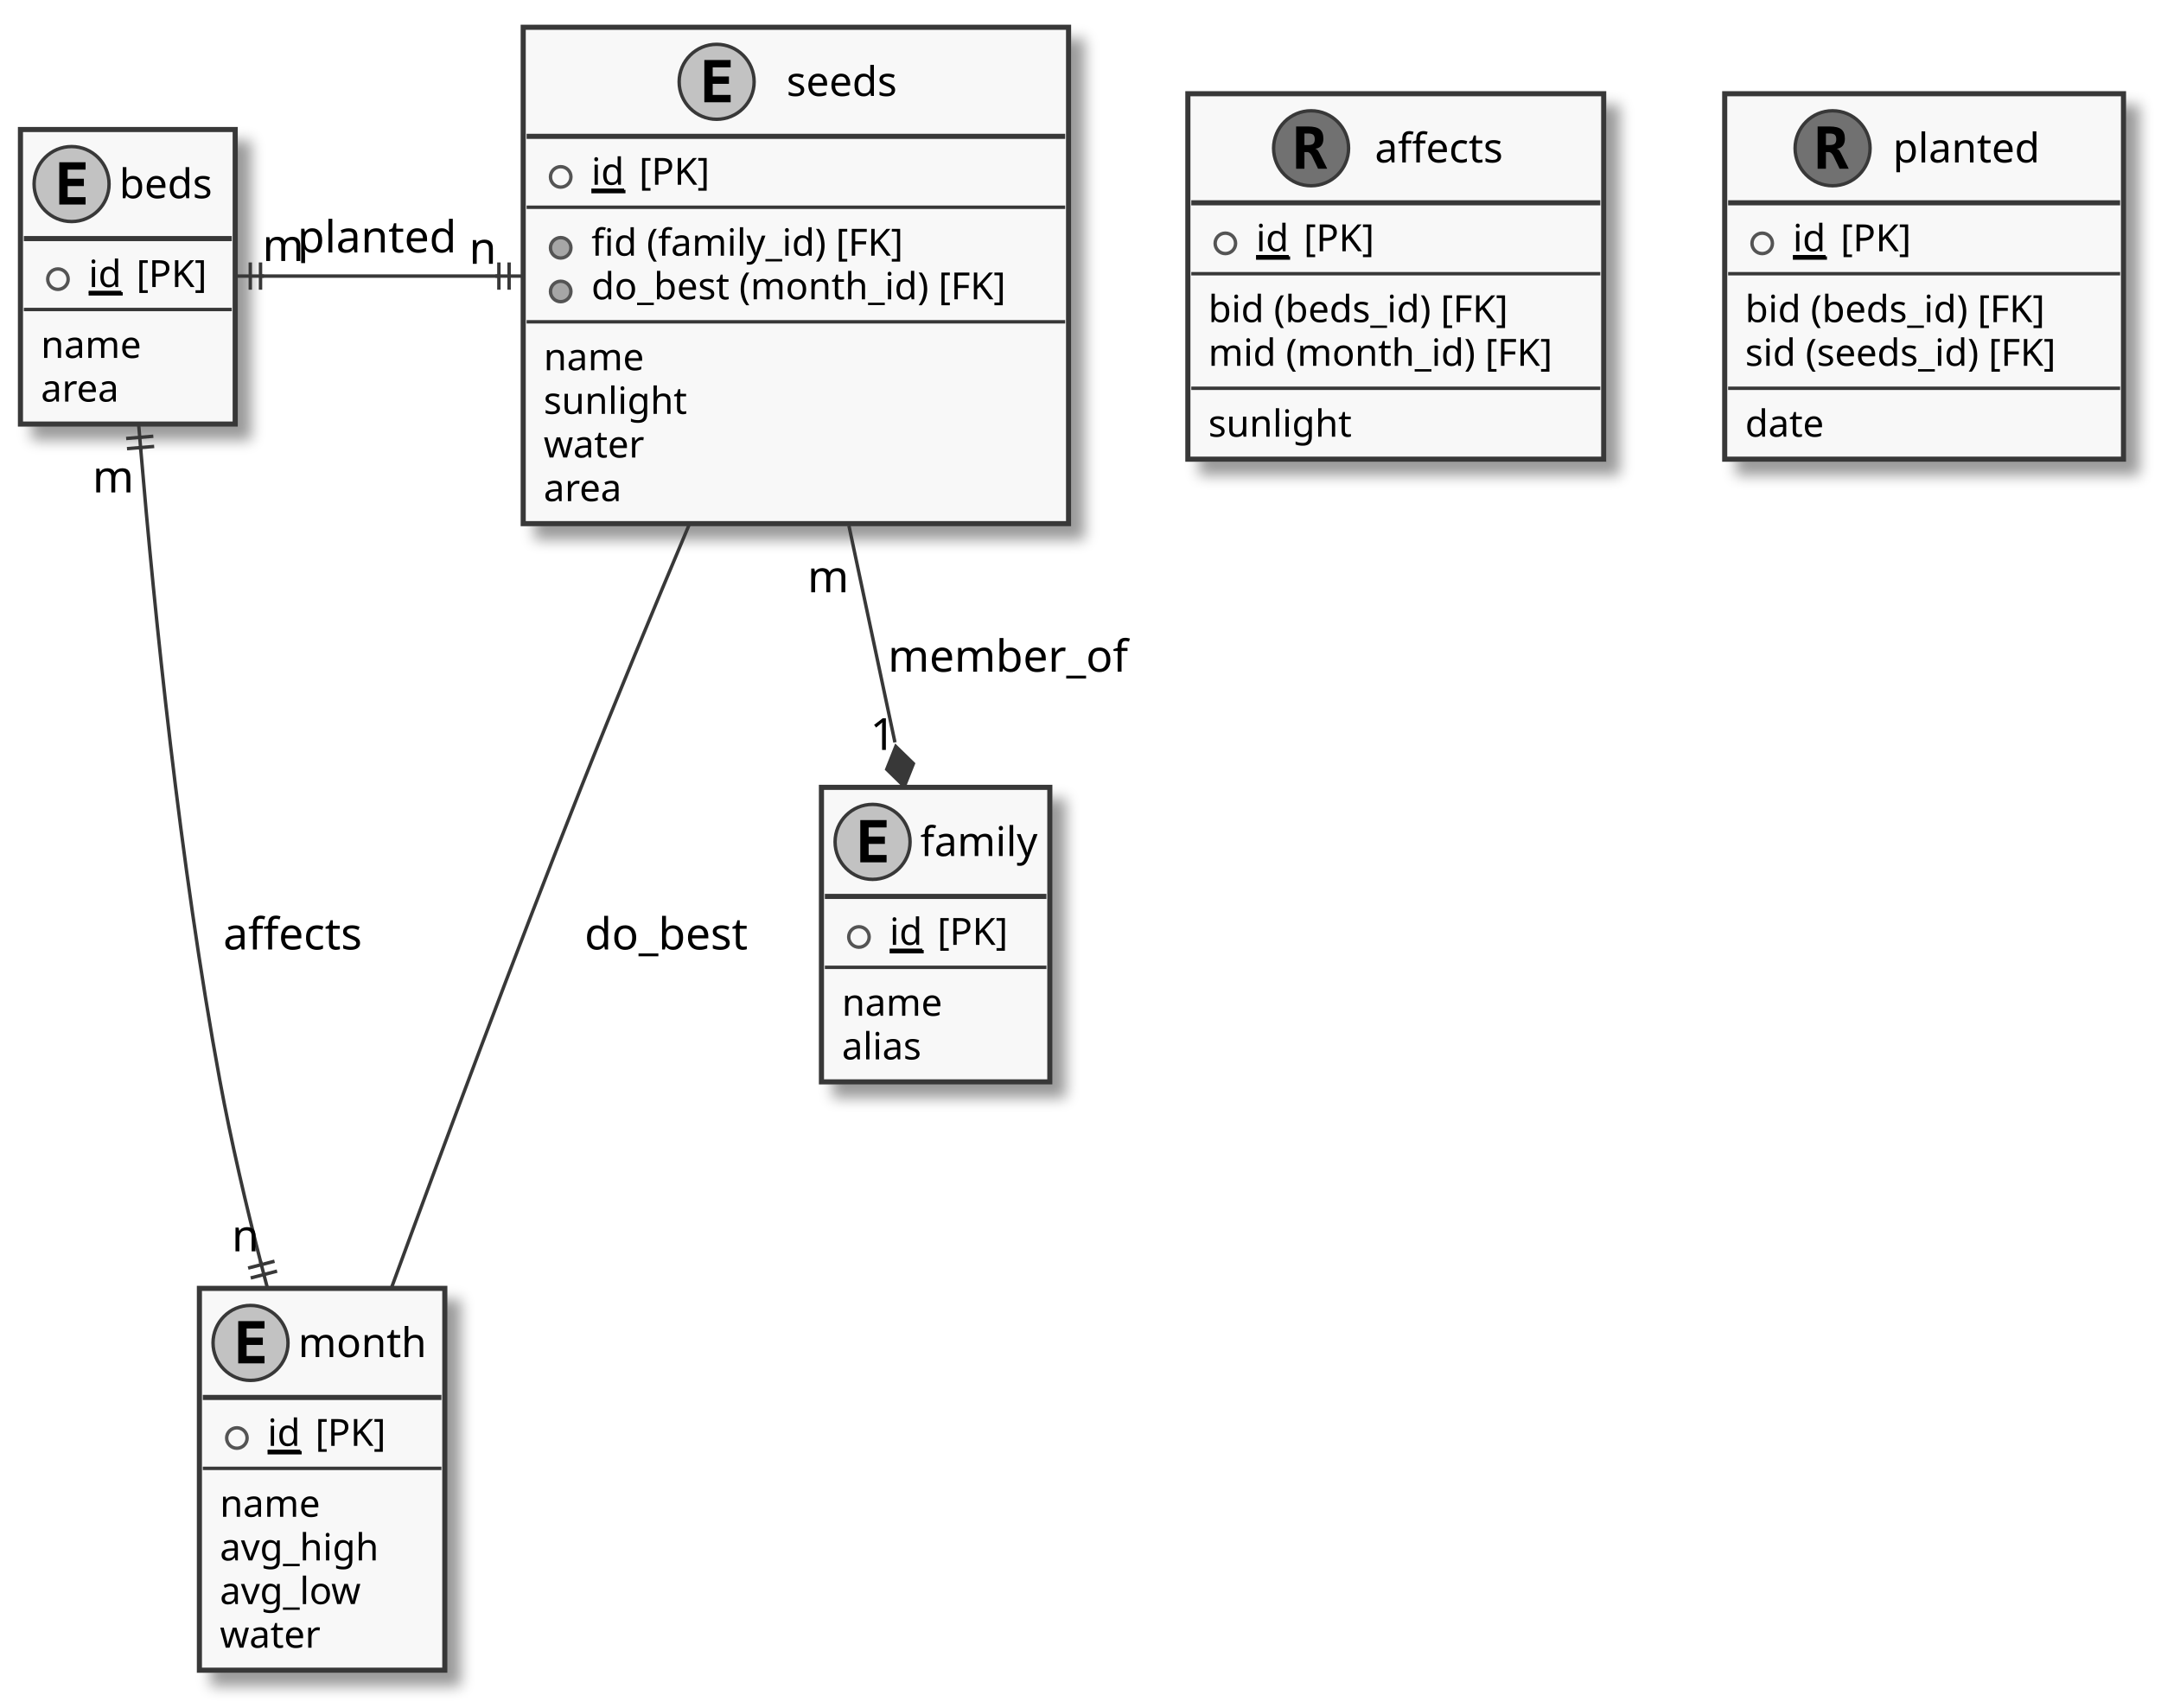
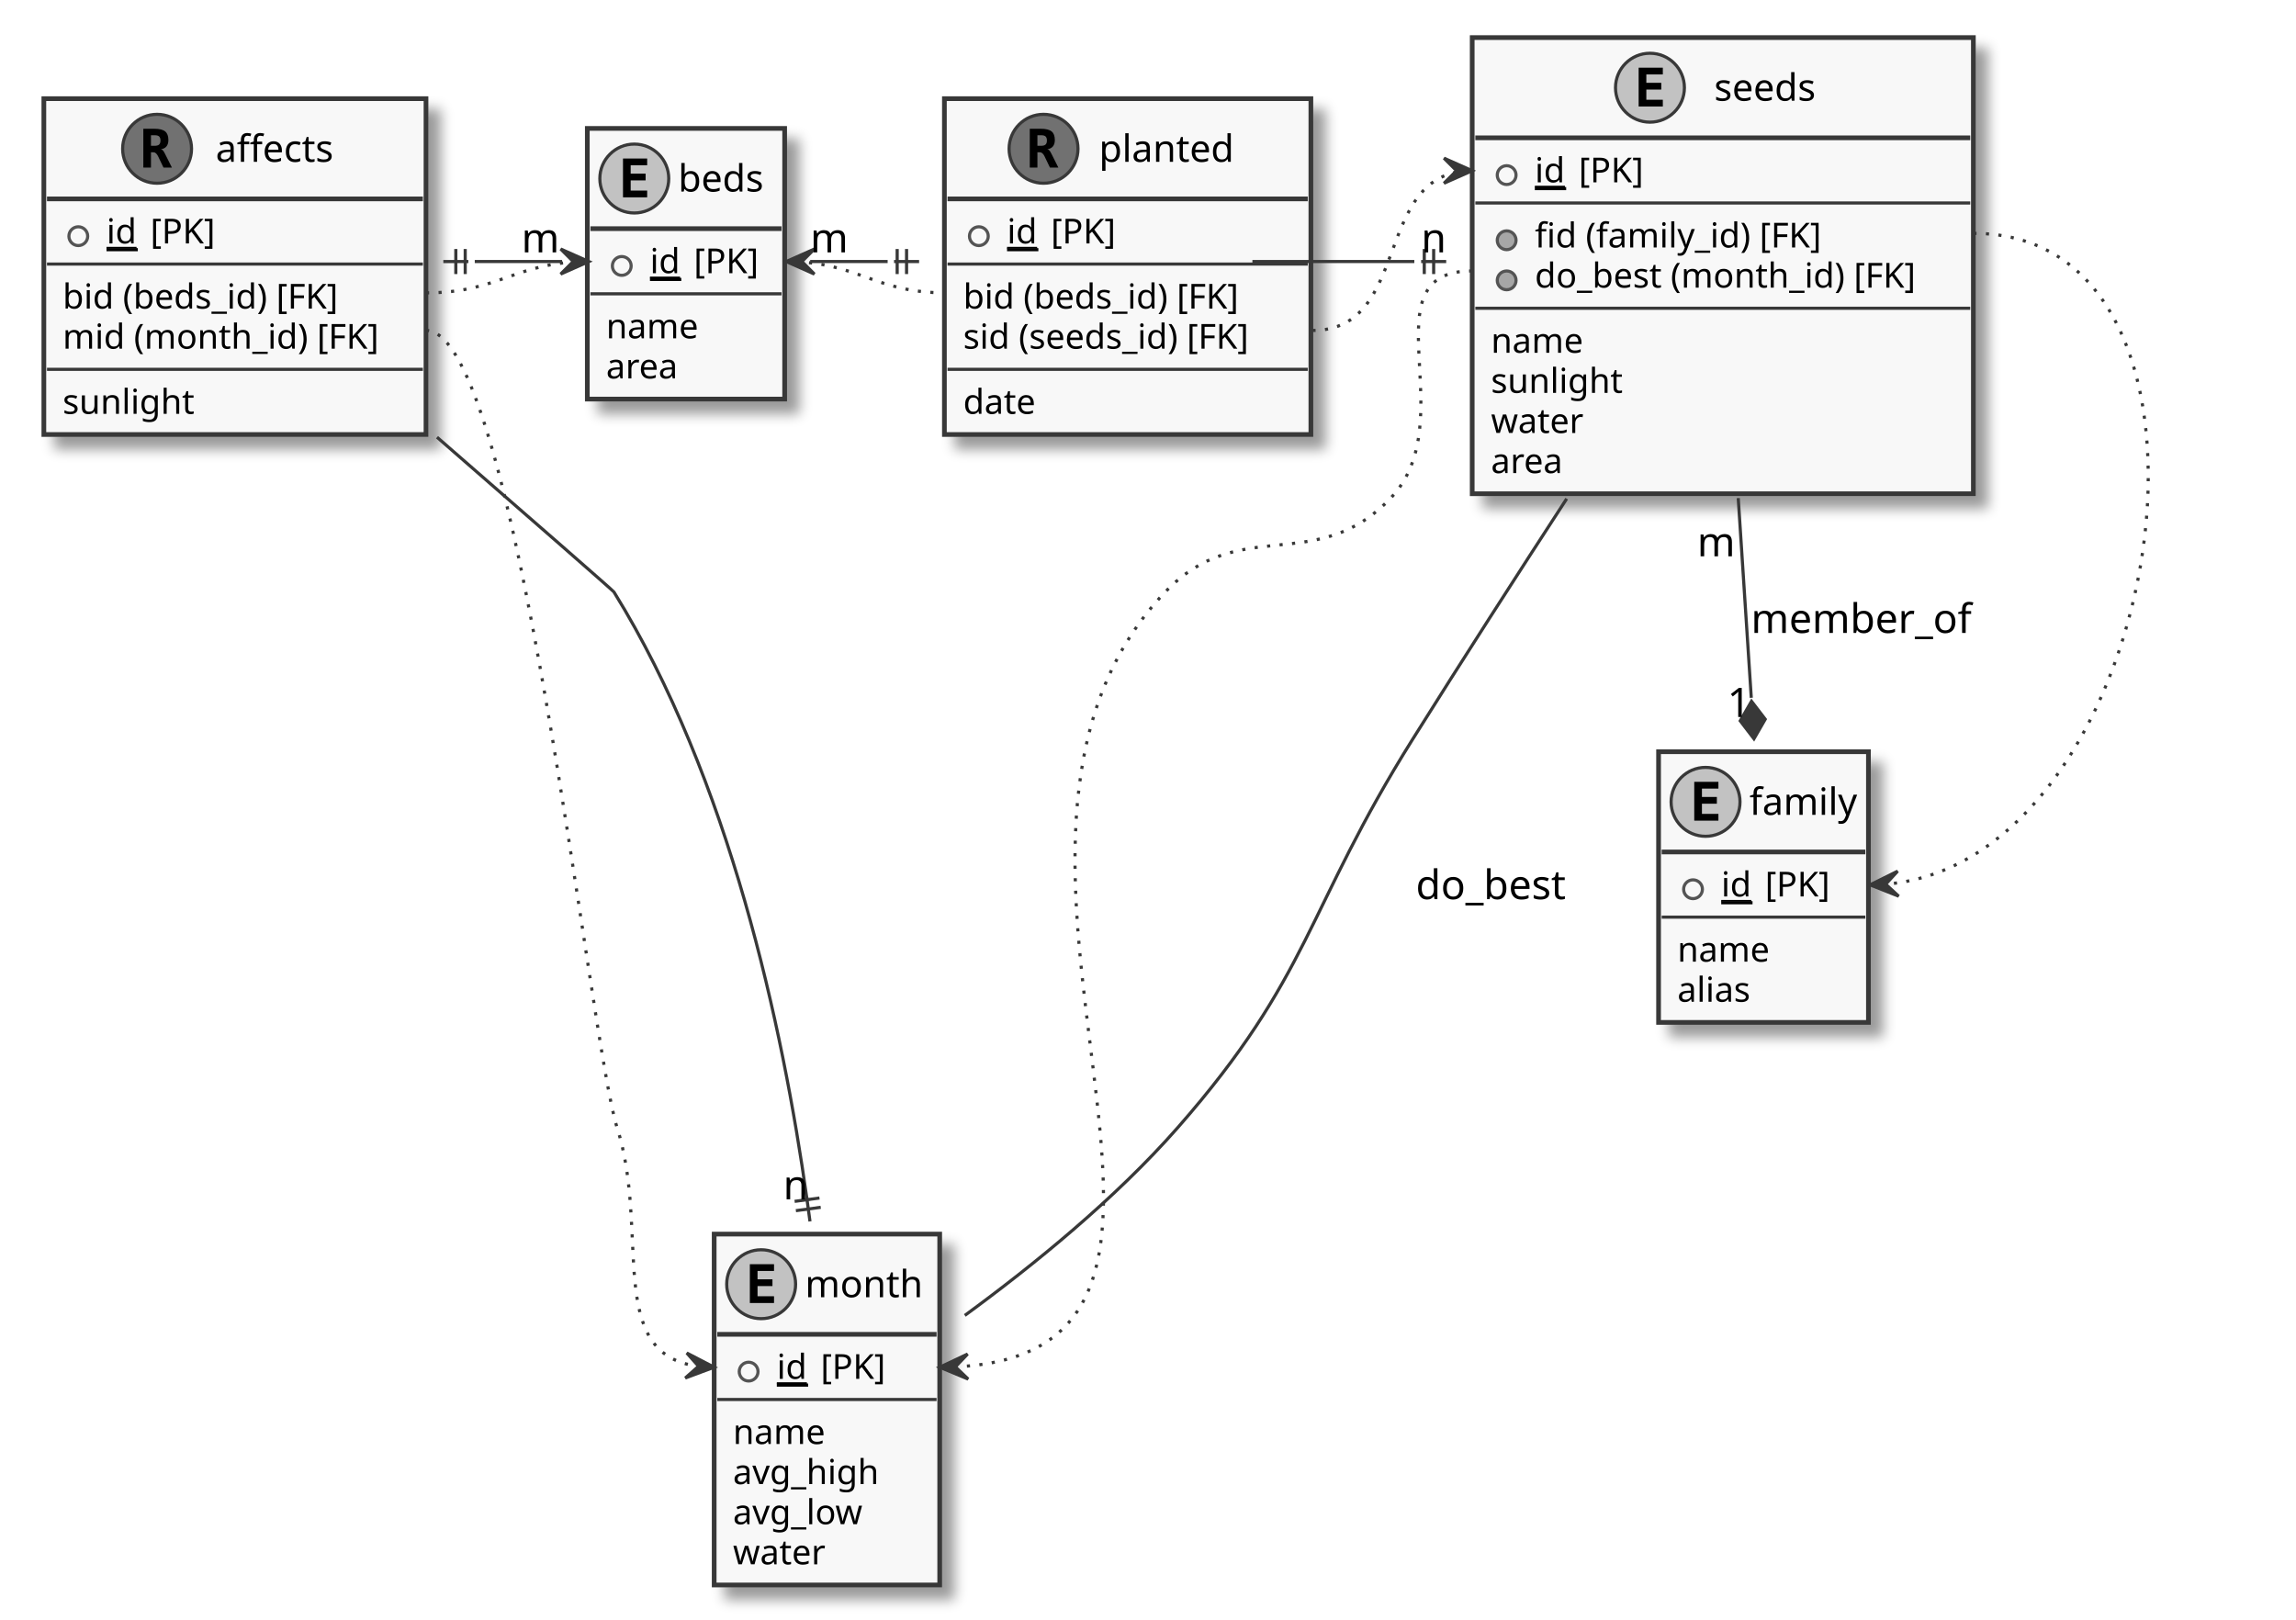
- <svg xmlns="http://www.w3.org/2000/svg" contentScriptType="application/ecmascript" contentStyleType="text/css" height="501px" preserveAspectRatio="none" style="width:634px;height:501px;" version="1.1" viewBox="0 0 634 501" width="634px" zoomAndPan="magnify">
+ <svg xmlns="http://www.w3.org/2000/svg" contentScriptType="application/ecmascript" contentStyleType="text/css" height="517px" preserveAspectRatio="none" style="width:733px;height:517px;" version="1.1" viewBox="0 0 733 517" width="733px" zoomAndPan="magnify">
  <defs>
-     <filter height="300%" id="f1bsj23pdzkcxt" width="300%" x="-1" y="-1">
+     <filter height="300%" id="f1p402e29yd9gb" width="300%" x="-1" y="-1">
      <feGaussianBlur result="blurOut" stdDeviation="2.0" />
      <feColorMatrix in="blurOut" result="blurOut2" type="matrix" values="0 0 0 0 0 0 0 0 0 0 0 0 0 0 0 0 0 0 .4 0" />
      <feOffset dx="4.0" dy="4.0" in="blurOut2" result="blurOut3" />
      <feBlend in="SourceGraphic" in2="blurOut3" mode="normal" />
    </filter>
  </defs>
  <g>
-     <rect fill="#F8F8F8" filter="url(#f1bsj23pdzkcxt)" height="86.414" id="beds" style="stroke: #383838; stroke-width: 1.5;" width="63" x="6" y="38" />
-     <ellipse cx="21" cy="54" fill="#C2C2C2" rx="11" ry="11" style="stroke: #383838; stroke-width: 1.0;" />
-     <path d="M25.109,60 L17.391,60 L17.391,47.609 L25.109,47.609 L25.109,49.766 L19.844,49.766 L19.844,52.438 L24.609,52.438 L24.609,54.594 L19.844,54.594 L19.844,57.844 L25.109,57.844 L25.109,60 Z " />
-     <text fill="#000000" font-family="sans-serif" font-size="12" lengthAdjust="spacingAndGlyphs" textLength="31" x="35" y="58.154">beds</text>
-     <line style="stroke: #383838; stroke-width: 1.5;" x1="7" x2="68" y1="70" y2="70" />
-     <ellipse cx="17" cy="81.902" fill="none" rx="3" ry="3" style="stroke: #545454; stroke-width: 1.0;" />
-     <text fill="#000000" font-family="sans-serif" font-size="11" lengthAdjust="spacingAndGlyphs" text-decoration="underline" textLength="10" x="26" y="84.21">id</text>
-     <line style="stroke: #000000; stroke-width: 1.0;" x1="26" x2="36" y1="86.21" y2="86.21" />
-     <text fill="#000000" font-family="sans-serif" font-size="11" lengthAdjust="spacingAndGlyphs" textLength="22" x="40" y="84.21">[PK]</text>
-     <line style="stroke: #383838; stroke-width: 1.0;" x1="7" x2="68" y1="90.805" y2="90.805" />
-     <text fill="#000000" font-family="sans-serif" font-size="11" lengthAdjust="spacingAndGlyphs" textLength="32" x="12" y="105.015">name</text>
-     <text fill="#000000" font-family="sans-serif" font-size="11" lengthAdjust="spacingAndGlyphs" textLength="26" x="12" y="117.82">area</text>
-     <rect fill="#F8F8F8" filter="url(#f1bsj23pdzkcxt)" height="145.633" id="seeds" style="stroke: #383838; stroke-width: 1.5;" width="160" x="153.5" y="8" />
-     <ellipse cx="210.25" cy="24" fill="#C2C2C2" rx="11" ry="11" style="stroke: #383838; stroke-width: 1.0;" />
-     <path d="M214.359,30 L206.641,30 L206.641,17.609 L214.359,17.609 L214.359,19.766 L209.094,19.766 L209.094,22.438 L213.859,22.438 L213.859,24.594 L209.094,24.594 L209.094,27.844 L214.359,27.844 L214.359,30 Z " />
-     <text fill="#000000" font-family="sans-serif" font-size="12" lengthAdjust="spacingAndGlyphs" textLength="38" x="230.75" y="28.154">seeds</text>
-     <line style="stroke: #383838; stroke-width: 1.5;" x1="154.5" x2="312.5" y1="40" y2="40" />
-     <ellipse cx="164.5" cy="51.902" fill="none" rx="3" ry="3" style="stroke: #545454; stroke-width: 1.0;" />
-     <text fill="#000000" font-family="sans-serif" font-size="11" lengthAdjust="spacingAndGlyphs" text-decoration="underline" textLength="10" x="173.5" y="54.21">id</text>
-     <line style="stroke: #000000; stroke-width: 1.0;" x1="173.5" x2="183.5" y1="56.21" y2="56.21" />
-     <text fill="#000000" font-family="sans-serif" font-size="11" lengthAdjust="spacingAndGlyphs" textLength="22" x="187.5" y="54.21">[PK]</text>
-     <line style="stroke: #383838; stroke-width: 1.0;" x1="154.5" x2="312.5" y1="60.805" y2="60.805" />
-     <ellipse cx="164.5" cy="72.707" fill="#A6A6A6" rx="3" ry="3" style="stroke: #545454; stroke-width: 1.0;" />
-     <text fill="#000000" font-family="sans-serif" font-size="11" lengthAdjust="spacingAndGlyphs" textLength="101" x="173.5" y="75.015">fid (family_id) [FK]</text>
-     <ellipse cx="164.5" cy="85.512" fill="#A6A6A6" rx="3" ry="3" style="stroke: #545454; stroke-width: 1.0;" />
-     <text fill="#000000" font-family="sans-serif" font-size="11" lengthAdjust="spacingAndGlyphs" textLength="134" x="173.5" y="87.82">do_best (month_id) [FK]</text>
-     <line style="stroke: #383838; stroke-width: 1.0;" x1="154.5" x2="312.5" y1="94.414" y2="94.414" />
-     <text fill="#000000" font-family="sans-serif" font-size="11" lengthAdjust="spacingAndGlyphs" textLength="32" x="159.5" y="108.624">name</text>
-     <text fill="#000000" font-family="sans-serif" font-size="11" lengthAdjust="spacingAndGlyphs" textLength="45" x="159.5" y="121.429">sunlight</text>
-     <text fill="#000000" font-family="sans-serif" font-size="11" lengthAdjust="spacingAndGlyphs" textLength="32" x="159.5" y="134.234">water</text>
-     <text fill="#000000" font-family="sans-serif" font-size="11" lengthAdjust="spacingAndGlyphs" textLength="26" x="159.5" y="147.039">area</text>
-     <rect fill="#F8F8F8" filter="url(#f1bsj23pdzkcxt)" height="112.023" id="month" style="stroke: #383838; stroke-width: 1.5;" width="72" x="58.5" y="378" />
-     <ellipse cx="73.5" cy="394" fill="#C2C2C2" rx="11" ry="11" style="stroke: #383838; stroke-width: 1.0;" />
-     <path d="M77.609,400 L69.891,400 L69.891,387.609 L77.609,387.609 L77.609,389.766 L72.344,389.766 L72.344,392.438 L77.109,392.438 L77.109,394.594 L72.344,394.594 L72.344,397.844 L77.609,397.844 L77.609,400 Z " />
-     <text fill="#000000" font-family="sans-serif" font-size="12" lengthAdjust="spacingAndGlyphs" textLength="40" x="87.5" y="398.154">month</text>
-     <line style="stroke: #383838; stroke-width: 1.5;" x1="59.5" x2="129.5" y1="410" y2="410" />
-     <ellipse cx="69.5" cy="421.902" fill="none" rx="3" ry="3" style="stroke: #545454; stroke-width: 1.0;" />
-     <text fill="#000000" font-family="sans-serif" font-size="11" lengthAdjust="spacingAndGlyphs" text-decoration="underline" textLength="10" x="78.5" y="424.21">id</text>
-     <line style="stroke: #000000; stroke-width: 1.0;" x1="78.5" x2="88.5" y1="426.21" y2="426.21" />
-     <text fill="#000000" font-family="sans-serif" font-size="11" lengthAdjust="spacingAndGlyphs" textLength="22" x="92.5" y="424.21">[PK]</text>
-     <line style="stroke: #383838; stroke-width: 1.0;" x1="59.5" x2="129.5" y1="430.805" y2="430.805" />
-     <text fill="#000000" font-family="sans-serif" font-size="11" lengthAdjust="spacingAndGlyphs" textLength="32" x="64.5" y="445.015">name</text>
-     <text fill="#000000" font-family="sans-serif" font-size="11" lengthAdjust="spacingAndGlyphs" textLength="50" x="64.5" y="457.82">avg_high</text>
-     <text fill="#000000" font-family="sans-serif" font-size="11" lengthAdjust="spacingAndGlyphs" textLength="45" x="64.5" y="470.625">avg_low</text>
-     <text fill="#000000" font-family="sans-serif" font-size="11" lengthAdjust="spacingAndGlyphs" textLength="32" x="64.5" y="483.429">water</text>
-     <rect fill="#F8F8F8" filter="url(#f1bsj23pdzkcxt)" height="86.414" id="family" style="stroke: #383838; stroke-width: 1.5;" width="67" x="241" y="231" />
-     <ellipse cx="256" cy="247" fill="#C2C2C2" rx="11" ry="11" style="stroke: #383838; stroke-width: 1.0;" />
-     <path d="M260.109,253 L252.391,253 L252.391,240.609 L260.109,240.609 L260.109,242.766 L254.844,242.766 L254.844,245.438 L259.609,245.438 L259.609,247.594 L254.844,247.594 L254.844,250.844 L260.109,250.844 L260.109,253 Z " />
-     <text fill="#000000" font-family="sans-serif" font-size="12" lengthAdjust="spacingAndGlyphs" textLength="35" x="270" y="251.154">family</text>
-     <line style="stroke: #383838; stroke-width: 1.5;" x1="242" x2="307" y1="263" y2="263" />
-     <ellipse cx="252" cy="274.902" fill="none" rx="3" ry="3" style="stroke: #545454; stroke-width: 1.0;" />
-     <text fill="#000000" font-family="sans-serif" font-size="11" lengthAdjust="spacingAndGlyphs" text-decoration="underline" textLength="10" x="261" y="277.21">id</text>
-     <line style="stroke: #000000; stroke-width: 1.0;" x1="261" x2="271" y1="279.21" y2="279.21" />
-     <text fill="#000000" font-family="sans-serif" font-size="11" lengthAdjust="spacingAndGlyphs" textLength="22" x="275" y="277.21">[PK]</text>
-     <line style="stroke: #383838; stroke-width: 1.0;" x1="242" x2="307" y1="283.805" y2="283.805" />
-     <text fill="#000000" font-family="sans-serif" font-size="11" lengthAdjust="spacingAndGlyphs" textLength="32" x="247" y="298.015">name</text>
-     <text fill="#000000" font-family="sans-serif" font-size="11" lengthAdjust="spacingAndGlyphs" textLength="27" x="247" y="310.82">alias</text>
-     <rect fill="#F8F8F8" filter="url(#f1bsj23pdzkcxt)" height="107.219" id="affects" style="stroke: #383838; stroke-width: 1.5;" width="122" x="348.5" y="27.5" />
-     <ellipse cx="384.65" cy="43.5" fill="#717171" rx="11" ry="11" style="stroke: #383838; stroke-width: 1.0;" />
-     <path d="M385.853,43.641 Q386.212,43.719 386.486,43.992 Q386.759,44.266 387.15,45.047 L389.384,49.5 L386.697,49.5 L385.197,46.375 Q385.134,46.234 385.025,46 Q384.369,44.609 383.478,44.609 L382.697,44.609 L382.697,49.5 L380.259,49.5 L380.259,37.109 L383.791,37.109 Q386.181,37.109 387.22,37.953 Q388.259,38.797 388.259,40.703 Q388.259,41.984 387.642,42.742 Q387.025,43.5 385.853,43.641 Z M382.697,39.172 L382.697,42.547 L383.853,42.547 Q384.869,42.547 385.298,42.148 Q385.728,41.75 385.728,40.844 Q385.728,39.953 385.298,39.562 Q384.869,39.172 383.853,39.172 L382.697,39.172 Z " />
-     <text fill="#000000" font-family="sans-serif" font-size="12" lengthAdjust="spacingAndGlyphs" textLength="43" x="403.35" y="47.654">affects</text>
-     <line style="stroke: #383838; stroke-width: 1.5;" x1="349.5" x2="469.5" y1="59.5" y2="59.5" />
-     <ellipse cx="359.5" cy="71.402" fill="none" rx="3" ry="3" style="stroke: #545454; stroke-width: 1.0;" />
-     <text fill="#000000" font-family="sans-serif" font-size="11" lengthAdjust="spacingAndGlyphs" text-decoration="underline" textLength="10" x="368.5" y="73.71">id</text>
-     <line style="stroke: #000000; stroke-width: 1.0;" x1="368.5" x2="378.5" y1="75.71" y2="75.71" />
-     <text fill="#000000" font-family="sans-serif" font-size="11" lengthAdjust="spacingAndGlyphs" textLength="22" x="382.5" y="73.71">[PK]</text>
-     <line style="stroke: #383838; stroke-width: 1.0;" x1="349.5" x2="469.5" y1="80.305" y2="80.305" />
-     <text fill="#000000" font-family="sans-serif" font-size="11" lengthAdjust="spacingAndGlyphs" textLength="98" x="354.5" y="94.515">bid (beds_id) [FK]</text>
-     <text fill="#000000" font-family="sans-serif" font-size="11" lengthAdjust="spacingAndGlyphs" textLength="110" x="354.5" y="107.32">mid (month_id) [FK]</text>
-     <line style="stroke: #383838; stroke-width: 1.0;" x1="349.5" x2="469.5" y1="113.914" y2="113.914" />
-     <text fill="#000000" font-family="sans-serif" font-size="11" lengthAdjust="spacingAndGlyphs" textLength="45" x="354.5" y="128.125">sunlight</text>
-     <rect fill="#F8F8F8" filter="url(#f1bsj23pdzkcxt)" height="107.219" id="planted" style="stroke: #383838; stroke-width: 1.5;" width="117" x="506" y="27.5" />
-     <ellipse cx="537.65" cy="43.5" fill="#717171" rx="11" ry="11" style="stroke: #383838; stroke-width: 1.0;" />
-     <path d="M538.853,43.641 Q539.212,43.719 539.486,43.992 Q539.759,44.266 540.15,45.047 L542.384,49.5 L539.697,49.5 L538.197,46.375 Q538.134,46.234 538.025,46 Q537.369,44.609 536.478,44.609 L535.697,44.609 L535.697,49.5 L533.259,49.5 L533.259,37.109 L536.791,37.109 Q539.181,37.109 540.22,37.953 Q541.259,38.797 541.259,40.703 Q541.259,41.984 540.642,42.742 Q540.025,43.5 538.853,43.641 Z M535.697,39.172 L535.697,42.547 L536.853,42.547 Q537.869,42.547 538.298,42.148 Q538.728,41.75 538.728,40.844 Q538.728,39.953 538.298,39.562 Q537.869,39.172 536.853,39.172 L535.697,39.172 Z " />
-     <text fill="#000000" font-family="sans-serif" font-size="12" lengthAdjust="spacingAndGlyphs" textLength="48" x="555.35" y="47.654">planted</text>
-     <line style="stroke: #383838; stroke-width: 1.5;" x1="507" x2="622" y1="59.5" y2="59.5" />
-     <ellipse cx="517" cy="71.402" fill="none" rx="3" ry="3" style="stroke: #545454; stroke-width: 1.0;" />
-     <text fill="#000000" font-family="sans-serif" font-size="11" lengthAdjust="spacingAndGlyphs" text-decoration="underline" textLength="10" x="526" y="73.71">id</text>
-     <line style="stroke: #000000; stroke-width: 1.0;" x1="526" x2="536" y1="75.71" y2="75.71" />
-     <text fill="#000000" font-family="sans-serif" font-size="11" lengthAdjust="spacingAndGlyphs" textLength="22" x="540" y="73.71">[PK]</text>
-     <line style="stroke: #383838; stroke-width: 1.0;" x1="507" x2="622" y1="80.305" y2="80.305" />
-     <text fill="#000000" font-family="sans-serif" font-size="11" lengthAdjust="spacingAndGlyphs" textLength="98" x="512" y="94.515">bid (beds_id) [FK]</text>
-     <text fill="#000000" font-family="sans-serif" font-size="11" lengthAdjust="spacingAndGlyphs" textLength="105" x="512" y="107.32">sid (seeds_id) [FK]</text>
-     <line style="stroke: #383838; stroke-width: 1.0;" x1="507" x2="622" y1="113.914" y2="113.914" />
-     <text fill="#000000" font-family="sans-serif" font-size="11" lengthAdjust="spacingAndGlyphs" textLength="25" x="512" y="128.125">date</text>
-     <path d="M76.632,81 C96.646,81 121.865,81 146.193,81 " fill="none" id="beds-seeds" style="stroke: #383838; stroke-width: 1.0;" />
-     <line style="stroke: #383838; stroke-width: 1.0;" x1="149.366" x2="149.366" y1="77" y2="85" />
-     <line style="stroke: #383838; stroke-width: 1.0;" x1="146.366" x2="146.366" y1="77" y2="85" />
-     <line style="stroke: #383838; stroke-width: 1.0;" x1="145.366" x2="153.366" y1="81" y2="81" />
-     <line style="stroke: #383838; stroke-width: 1.0;" x1="73.427" x2="73.427" y1="85" y2="77" />
-     <line style="stroke: #383838; stroke-width: 1.0;" x1="76.427" x2="76.427" y1="85" y2="77" />
-     <line style="stroke: #383838; stroke-width: 1.0;" x1="77.427" x2="69.427" y1="81" y2="81" />
-     <text fill="#000000" font-family="sans-serif" font-size="13" lengthAdjust="spacingAndGlyphs" textLength="48" x="87.25" y="74.067">planted</text>
-     <text fill="#000000" font-family="sans-serif" font-size="13" lengthAdjust="spacingAndGlyphs" textLength="13" x="76.992" y="76.563">m</text>
-     <text fill="#000000" font-family="sans-serif" font-size="13" lengthAdjust="spacingAndGlyphs" textLength="8" x="137.61" y="77.398">n</text>
-     <path d="M41.261,131.507 C45.309,179.495 52.792,253.545 64.5,317 C67.758,334.659 72.193,353.595 76.654,370.978 " fill="none" id="beds-month" style="stroke: #383838; stroke-width: 1.0;" />
-     <line style="stroke: #383838; stroke-width: 1.0;" x1="81.294" x2="73.551" y1="372.935" y2="374.946" />
-     <line style="stroke: #383838; stroke-width: 1.0;" x1="80.54" x2="72.797" y1="370.031" y2="372.043" />
-     <line style="stroke: #383838; stroke-width: 1.0;" x1="76.417" x2="78.428" y1="370.069" y2="377.812" />
-     <line style="stroke: #383838; stroke-width: 1.0;" x1="37.01" x2="44.982" y1="128.645" y2="127.983" />
-     <line style="stroke: #383838; stroke-width: 1.0;" x1="37.258" x2="45.23" y1="131.635" y2="130.972" />
-     <line style="stroke: #383838; stroke-width: 1.0;" x1="41.327" x2="40.665" y1="132.3" y2="124.328" />
-     <text fill="#000000" font-family="sans-serif" font-size="13" lengthAdjust="spacingAndGlyphs" textLength="43" x="65.5" y="278.567">affects</text>
-     <text fill="#000000" font-family="sans-serif" font-size="13" lengthAdjust="spacingAndGlyphs" textLength="13" x="27.133" y="144.473">m</text>
-     <text fill="#000000" font-family="sans-serif" font-size="13" lengthAdjust="spacingAndGlyphs" textLength="8" x="67.982" y="367.124">n</text>
-     <path d="M249.059,154.24 C253.535,175.309 258.344,197.95 262.564,217.813 " fill="none" id="seeds-family" style="stroke: #383838; stroke-width: 1.0;" />
-     <polygon fill="#383838" points="265.311,230.742,267.976,224.042,262.817,219.004,260.151,225.705,265.311,230.742" style="stroke: #383838; stroke-width: 1.0;" />
-     <text fill="#000000" font-family="sans-serif" font-size="13" lengthAdjust="spacingAndGlyphs" textLength="74" x="260.5" y="197.067">member_of</text>
-     <text fill="#000000" font-family="sans-serif" font-size="13" lengthAdjust="spacingAndGlyphs" textLength="13" x="236.894" y="173.773">m</text>
-     <text fill="#000000" font-family="sans-serif" font-size="13" lengthAdjust="spacingAndGlyphs" textLength="8" x="255.291" y="220.016">1</text>
-     <path d="M202.159,154.006 C191.866,178.404 180.506,205.798 170.5,231 C150.921,280.317 129.854,336.89 114.878,377.766 " fill="none" id="seeds-month" style="stroke: #383838; stroke-width: 1.0;" />
-     <text fill="#000000" font-family="sans-serif" font-size="13" lengthAdjust="spacingAndGlyphs" textLength="51" x="171.5" y="278.567">do_best</text>
+     <rect fill="#F8F8F8" filter="url(#f1p402e29yd9gb)" height="86.414" id="beds" style="stroke: #383838; stroke-width: 1.5;" width="63" x="187.5" y="41" />
+     <ellipse cx="202.5" cy="57" fill="#C2C2C2" rx="11" ry="11" style="stroke: #383838; stroke-width: 1.0;" />
+     <path d="M206.609,63 L198.891,63 L198.891,50.609 L206.609,50.609 L206.609,52.766 L201.344,52.766 L201.344,55.438 L206.109,55.438 L206.109,57.594 L201.344,57.594 L201.344,60.844 L206.609,60.844 L206.609,63 Z " />
+     <text fill="#000000" font-family="sans-serif" font-size="12" lengthAdjust="spacingAndGlyphs" textLength="31" x="216.5" y="61.154">beds</text>
+     <line style="stroke: #383838; stroke-width: 1.5;" x1="188.5" x2="249.5" y1="73" y2="73" />
+     <ellipse cx="198.5" cy="84.902" fill="none" rx="3" ry="3" style="stroke: #545454; stroke-width: 1.0;" />
+     <text fill="#000000" font-family="sans-serif" font-size="11" lengthAdjust="spacingAndGlyphs" text-decoration="underline" textLength="10" x="207.5" y="87.21">id</text>
+     <line style="stroke: #000000; stroke-width: 1.0;" x1="207.5" x2="217.5" y1="89.21" y2="89.21" />
+     <text fill="#000000" font-family="sans-serif" font-size="11" lengthAdjust="spacingAndGlyphs" textLength="22" x="221.5" y="87.21">[PK]</text>
+     <line style="stroke: #383838; stroke-width: 1.0;" x1="188.5" x2="249.5" y1="93.805" y2="93.805" />
+     <text fill="#000000" font-family="sans-serif" font-size="11" lengthAdjust="spacingAndGlyphs" textLength="32" x="193.5" y="108.015">name</text>
+     <text fill="#000000" font-family="sans-serif" font-size="11" lengthAdjust="spacingAndGlyphs" textLength="26" x="193.5" y="120.82">area</text>
+     <rect fill="#F8F8F8" filter="url(#f1p402e29yd9gb)" height="145.633" id="seeds" style="stroke: #383838; stroke-width: 1.5;" width="160" x="470" y="12" />
+     <ellipse cx="526.75" cy="28" fill="#C2C2C2" rx="11" ry="11" style="stroke: #383838; stroke-width: 1.0;" />
+     <path d="M530.859,34 L523.141,34 L523.141,21.609 L530.859,21.609 L530.859,23.766 L525.594,23.766 L525.594,26.438 L530.359,26.438 L530.359,28.594 L525.594,28.594 L525.594,31.844 L530.859,31.844 L530.859,34 Z " />
+     <text fill="#000000" font-family="sans-serif" font-size="12" lengthAdjust="spacingAndGlyphs" textLength="38" x="547.25" y="32.154">seeds</text>
+     <line style="stroke: #383838; stroke-width: 1.5;" x1="471" x2="629" y1="44" y2="44" />
+     <ellipse cx="481" cy="55.902" fill="none" rx="3" ry="3" style="stroke: #545454; stroke-width: 1.0;" />
+     <text fill="#000000" font-family="sans-serif" font-size="11" lengthAdjust="spacingAndGlyphs" text-decoration="underline" textLength="10" x="490" y="58.21">id</text>
+     <line style="stroke: #000000; stroke-width: 1.0;" x1="490" x2="500" y1="60.21" y2="60.21" />
+     <text fill="#000000" font-family="sans-serif" font-size="11" lengthAdjust="spacingAndGlyphs" textLength="22" x="504" y="58.21">[PK]</text>
+     <line style="stroke: #383838; stroke-width: 1.0;" x1="471" x2="629" y1="64.805" y2="64.805" />
+     <ellipse cx="481" cy="76.707" fill="#A6A6A6" rx="3" ry="3" style="stroke: #545454; stroke-width: 1.0;" />
+     <text fill="#000000" font-family="sans-serif" font-size="11" lengthAdjust="spacingAndGlyphs" textLength="101" x="490" y="79.015">fid (family_id) [FK]</text>
+     <ellipse cx="481" cy="89.512" fill="#A6A6A6" rx="3" ry="3" style="stroke: #545454; stroke-width: 1.0;" />
+     <text fill="#000000" font-family="sans-serif" font-size="11" lengthAdjust="spacingAndGlyphs" textLength="134" x="490" y="91.82">do_best (month_id) [FK]</text>
+     <line style="stroke: #383838; stroke-width: 1.0;" x1="471" x2="629" y1="98.414" y2="98.414" />
+     <text fill="#000000" font-family="sans-serif" font-size="11" lengthAdjust="spacingAndGlyphs" textLength="32" x="476" y="112.624">name</text>
+     <text fill="#000000" font-family="sans-serif" font-size="11" lengthAdjust="spacingAndGlyphs" textLength="45" x="476" y="125.429">sunlight</text>
+     <text fill="#000000" font-family="sans-serif" font-size="11" lengthAdjust="spacingAndGlyphs" textLength="32" x="476" y="138.234">water</text>
+     <text fill="#000000" font-family="sans-serif" font-size="11" lengthAdjust="spacingAndGlyphs" textLength="26" x="476" y="151.039">area</text>
+     <rect fill="#F8F8F8" filter="url(#f1p402e29yd9gb)" height="112.023" id="month" style="stroke: #383838; stroke-width: 1.5;" width="72" x="228" y="394" />
+     <ellipse cx="243" cy="410" fill="#C2C2C2" rx="11" ry="11" style="stroke: #383838; stroke-width: 1.0;" />
+     <path d="M247.109,416 L239.391,416 L239.391,403.609 L247.109,403.609 L247.109,405.766 L241.844,405.766 L241.844,408.438 L246.609,408.438 L246.609,410.594 L241.844,410.594 L241.844,413.844 L247.109,413.844 L247.109,416 Z " />
+     <text fill="#000000" font-family="sans-serif" font-size="12" lengthAdjust="spacingAndGlyphs" textLength="40" x="257" y="414.154">month</text>
+     <line style="stroke: #383838; stroke-width: 1.5;" x1="229" x2="299" y1="426" y2="426" />
+     <ellipse cx="239" cy="437.902" fill="none" rx="3" ry="3" style="stroke: #545454; stroke-width: 1.0;" />
+     <text fill="#000000" font-family="sans-serif" font-size="11" lengthAdjust="spacingAndGlyphs" text-decoration="underline" textLength="10" x="248" y="440.21">id</text>
+     <line style="stroke: #000000; stroke-width: 1.0;" x1="248" x2="258" y1="442.21" y2="442.21" />
+     <text fill="#000000" font-family="sans-serif" font-size="11" lengthAdjust="spacingAndGlyphs" textLength="22" x="262" y="440.21">[PK]</text>
+     <line style="stroke: #383838; stroke-width: 1.0;" x1="229" x2="299" y1="446.805" y2="446.805" />
+     <text fill="#000000" font-family="sans-serif" font-size="11" lengthAdjust="spacingAndGlyphs" textLength="32" x="234" y="461.015">name</text>
+     <text fill="#000000" font-family="sans-serif" font-size="11" lengthAdjust="spacingAndGlyphs" textLength="50" x="234" y="473.82">avg_high</text>
+     <text fill="#000000" font-family="sans-serif" font-size="11" lengthAdjust="spacingAndGlyphs" textLength="45" x="234" y="486.625">avg_low</text>
+     <text fill="#000000" font-family="sans-serif" font-size="11" lengthAdjust="spacingAndGlyphs" textLength="32" x="234" y="499.429">water</text>
+     <rect fill="#F8F8F8" filter="url(#f1p402e29yd9gb)" height="86.414" id="family" style="stroke: #383838; stroke-width: 1.5;" width="67" x="529.5" y="240" />
+     <ellipse cx="544.5" cy="256" fill="#C2C2C2" rx="11" ry="11" style="stroke: #383838; stroke-width: 1.0;" />
+     <path d="M548.609,262 L540.891,262 L540.891,249.609 L548.609,249.609 L548.609,251.766 L543.344,251.766 L543.344,254.438 L548.109,254.438 L548.109,256.594 L543.344,256.594 L543.344,259.844 L548.609,259.844 L548.609,262 Z " />
+     <text fill="#000000" font-family="sans-serif" font-size="12" lengthAdjust="spacingAndGlyphs" textLength="35" x="558.5" y="260.154">family</text>
+     <line style="stroke: #383838; stroke-width: 1.5;" x1="530.5" x2="595.5" y1="272" y2="272" />
+     <ellipse cx="540.5" cy="283.902" fill="none" rx="3" ry="3" style="stroke: #545454; stroke-width: 1.0;" />
+     <text fill="#000000" font-family="sans-serif" font-size="11" lengthAdjust="spacingAndGlyphs" text-decoration="underline" textLength="10" x="549.5" y="286.21">id</text>
+     <line style="stroke: #000000; stroke-width: 1.0;" x1="549.5" x2="559.5" y1="288.21" y2="288.21" />
+     <text fill="#000000" font-family="sans-serif" font-size="11" lengthAdjust="spacingAndGlyphs" textLength="22" x="563.5" y="286.21">[PK]</text>
+     <line style="stroke: #383838; stroke-width: 1.0;" x1="530.5" x2="595.5" y1="292.805" y2="292.805" />
+     <text fill="#000000" font-family="sans-serif" font-size="11" lengthAdjust="spacingAndGlyphs" textLength="32" x="535.5" y="307.015">name</text>
+     <text fill="#000000" font-family="sans-serif" font-size="11" lengthAdjust="spacingAndGlyphs" textLength="27" x="535.5" y="319.82">alias</text>
+     <rect fill="#F8F8F8" filter="url(#f1p402e29yd9gb)" height="107.219" id="affects" style="stroke: #383838; stroke-width: 1.5;" width="122" x="14" y="31.5" />
+     <ellipse cx="50.15" cy="47.5" fill="#717171" rx="11" ry="11" style="stroke: #383838; stroke-width: 1.0;" />
+     <path d="M51.353,47.641 Q51.712,47.719 51.986,47.992 Q52.259,48.266 52.65,49.047 L54.884,53.5 L52.197,53.5 L50.697,50.375 Q50.634,50.234 50.525,50 Q49.869,48.609 48.978,48.609 L48.197,48.609 L48.197,53.5 L45.759,53.5 L45.759,41.109 L49.291,41.109 Q51.681,41.109 52.72,41.953 Q53.759,42.797 53.759,44.703 Q53.759,45.984 53.142,46.742 Q52.525,47.5 51.353,47.641 Z M48.197,43.172 L48.197,46.547 L49.353,46.547 Q50.369,46.547 50.798,46.148 Q51.228,45.75 51.228,44.844 Q51.228,43.953 50.798,43.562 Q50.369,43.172 49.353,43.172 L48.197,43.172 Z " />
+     <text fill="#000000" font-family="sans-serif" font-size="12" lengthAdjust="spacingAndGlyphs" textLength="43" x="68.85" y="51.654">affects</text>
+     <line style="stroke: #383838; stroke-width: 1.5;" x1="15" x2="135" y1="63.5" y2="63.5" />
+     <ellipse cx="25" cy="75.402" fill="none" rx="3" ry="3" style="stroke: #545454; stroke-width: 1.0;" />
+     <text fill="#000000" font-family="sans-serif" font-size="11" lengthAdjust="spacingAndGlyphs" text-decoration="underline" textLength="10" x="34" y="77.71">id</text>
+     <line style="stroke: #000000; stroke-width: 1.0;" x1="34" x2="44" y1="79.71" y2="79.71" />
+     <text fill="#000000" font-family="sans-serif" font-size="11" lengthAdjust="spacingAndGlyphs" textLength="22" x="48" y="77.71">[PK]</text>
+     <line style="stroke: #383838; stroke-width: 1.0;" x1="15" x2="135" y1="84.305" y2="84.305" />
+     <text fill="#000000" font-family="sans-serif" font-size="11" lengthAdjust="spacingAndGlyphs" textLength="98" x="20" y="98.515">bid (beds_id) [FK]</text>
+     <text fill="#000000" font-family="sans-serif" font-size="11" lengthAdjust="spacingAndGlyphs" textLength="110" x="20" y="111.32">mid (month_id) [FK]</text>
+     <line style="stroke: #383838; stroke-width: 1.0;" x1="15" x2="135" y1="117.914" y2="117.914" />
+     <text fill="#000000" font-family="sans-serif" font-size="11" lengthAdjust="spacingAndGlyphs" textLength="45" x="20" y="132.125">sunlight</text>
+     <rect fill="#F8F8F8" filter="url(#f1p402e29yd9gb)" height="107.219" id="planted" style="stroke: #383838; stroke-width: 1.5;" width="117" x="301.5" y="31.5" />
+     <ellipse cx="333.15" cy="47.5" fill="#717171" rx="11" ry="11" style="stroke: #383838; stroke-width: 1.0;" />
+     <path d="M334.353,47.641 Q334.712,47.719 334.986,47.992 Q335.259,48.266 335.65,49.047 L337.884,53.5 L335.197,53.5 L333.697,50.375 Q333.634,50.234 333.525,50 Q332.869,48.609 331.978,48.609 L331.197,48.609 L331.197,53.5 L328.759,53.5 L328.759,41.109 L332.291,41.109 Q334.681,41.109 335.72,41.953 Q336.759,42.797 336.759,44.703 Q336.759,45.984 336.142,46.742 Q335.525,47.5 334.353,47.641 Z M331.197,43.172 L331.197,46.547 L332.353,46.547 Q333.369,46.547 333.798,46.148 Q334.228,45.75 334.228,44.844 Q334.228,43.953 333.798,43.562 Q333.369,43.172 332.353,43.172 L331.197,43.172 Z " />
+     <text fill="#000000" font-family="sans-serif" font-size="12" lengthAdjust="spacingAndGlyphs" textLength="48" x="350.85" y="51.654">planted</text>
+     <line style="stroke: #383838; stroke-width: 1.5;" x1="302.5" x2="417.5" y1="63.5" y2="63.5" />
+     <ellipse cx="312.5" cy="75.402" fill="none" rx="3" ry="3" style="stroke: #545454; stroke-width: 1.0;" />
+     <text fill="#000000" font-family="sans-serif" font-size="11" lengthAdjust="spacingAndGlyphs" text-decoration="underline" textLength="10" x="321.5" y="77.71">id</text>
+     <line style="stroke: #000000; stroke-width: 1.0;" x1="321.5" x2="331.5" y1="79.71" y2="79.71" />
+     <text fill="#000000" font-family="sans-serif" font-size="11" lengthAdjust="spacingAndGlyphs" textLength="22" x="335.5" y="77.71">[PK]</text>
+     <line style="stroke: #383838; stroke-width: 1.0;" x1="302.5" x2="417.5" y1="84.305" y2="84.305" />
+     <text fill="#000000" font-family="sans-serif" font-size="11" lengthAdjust="spacingAndGlyphs" textLength="98" x="307.5" y="98.515">bid (beds_id) [FK]</text>
+     <text fill="#000000" font-family="sans-serif" font-size="11" lengthAdjust="spacingAndGlyphs" textLength="105" x="307.5" y="111.32">sid (seeds_id) [FK]</text>
+     <line style="stroke: #383838; stroke-width: 1.0;" x1="302.5" x2="417.5" y1="117.914" y2="117.914" />
+     <text fill="#000000" font-family="sans-serif" font-size="11" lengthAdjust="spacingAndGlyphs" textLength="25" x="307.5" y="132.125">date</text>
+     <path d="M630,74.5 C721.864,74.5 691.782,274.853 602.147,282.288 " fill="none" id="seeds-family" style="stroke: #383838; stroke-width: 1.0; stroke-dasharray: 1.0,3.0;" />
+     <polygon fill="#383838" points="597,282.5,606.157,286.125,601.996,282.294,605.827,278.132,597,282.5" style="stroke: #383838; stroke-width: 1.0;" />
+     <path d="M554.933,159.017 C556.311,180.112 557.789,202.736 559.099,222.782 " fill="none" id="seeds-family" style="stroke: #383838; stroke-width: 1.0;" />
+     <polygon fill="#383838" points="559.954,235.867,563.554,229.619,559.171,223.893,555.571,230.141,559.954,235.867" style="stroke: #383838; stroke-width: 1.0;" />
+     <text fill="#000000" font-family="sans-serif" font-size="13" lengthAdjust="spacingAndGlyphs" textLength="74" x="559" y="202.067">member_of</text>
+     <text fill="#000000" font-family="sans-serif" font-size="13" lengthAdjust="spacingAndGlyphs" textLength="13" x="541.808" y="177.6">m</text>
+     <text fill="#000000" font-family="sans-serif" font-size="13" lengthAdjust="spacingAndGlyphs" textLength="8" x="551.436" y="228.912">1</text>
+     <path d="M470,86.5 C435.768,86.5 467.587,134.192 444,159 C420.113,184.124 395.921,163.909 372,189 C294.185,270.621 410.809,431.377 305.199,436.38 " fill="none" id="seeds-month" style="stroke: #383838; stroke-width: 1.0; stroke-dasharray: 1.0,3.0;" />
+     <polygon fill="#383838" points="300,436.5,309.09,440.292,304.999,436.385,308.906,432.294,300,436.5" style="stroke: #383838; stroke-width: 1.0;" />
+     <path d="M500.172,159.213 C484.292,183.62 466.758,210.859 451,236 C416.794,290.574 418.483,311.59 376,360 C356.135,382.637 330.027,403.869 308.016,419.968 " fill="none" id="seeds-month" style="stroke: #383838; stroke-width: 1.0;" />
+     <text fill="#000000" font-family="sans-serif" font-size="13" lengthAdjust="spacingAndGlyphs" textLength="51" x="452" y="287.067">do_best</text>
+     <path d="M136,93.5 C159.535,93.5 164.465,83.5 188,83.5 " fill="none" id="affects-beds" style="stroke: #383838; stroke-width: 1.0; stroke-dasharray: 1.0,3.0;" />
+     <polygon fill="#383838" points="188,83.5,179,79.5,183,83.5,179,87.5,188,83.5" style="stroke: #383838; stroke-width: 1.0;" />
+     <path d="M179.449,83.5 C170.728,83.5 161.204,83.5 151.57,83.5 " fill="none" id="beds-affects" style="stroke: #383838; stroke-width: 1.0;" />
+     <line style="stroke: #383838; stroke-width: 1.0;" x1="145.52" x2="145.52" y1="87.5" y2="79.5" />
+     <line style="stroke: #383838; stroke-width: 1.0;" x1="148.52" x2="148.52" y1="87.5" y2="79.5" />
+     <line style="stroke: #383838; stroke-width: 1.0;" x1="149.52" x2="141.52" y1="83.5" y2="83.5" />
+     <text fill="#000000" font-family="sans-serif" font-size="13" lengthAdjust="spacingAndGlyphs" textLength="13" x="166.449" y="80.567">m</text>
+     <path d="M136,105.5 C165.079,105.5 188.126,332.308 197,360 C207.627,393.161 192.957,432.296 222.815,436.185 " fill="none" id="affects-month" style="stroke: #383838; stroke-width: 1.0; stroke-dasharray: 1.0,3.0;" />
+     <polygon fill="#383838" points="228,436.5,219.259,431.961,223.009,436.197,218.774,439.947,228,436.5" style="stroke: #383838; stroke-width: 1.0;" />
+     <path d="M139.521,139.585 C168.227,164.567 195.72,188.548 196,189 C232.878,248.542 249.882,327.629 257.643,382.981 " fill="none" id="affects-month" style="stroke: #383838; stroke-width: 1.0;" />
+     <line style="stroke: #383838; stroke-width: 1.0;" x1="262.014" x2="254.087" y1="385.448" y2="386.524" />
+     <line style="stroke: #383838; stroke-width: 1.0;" x1="261.611" x2="253.683" y1="382.475" y2="383.551" />
+     <line style="stroke: #383838; stroke-width: 1.0;" x1="257.512" x2="258.589" y1="382.022" y2="389.95" />
+     <text fill="#000000" font-family="sans-serif" font-size="13" lengthAdjust="spacingAndGlyphs" textLength="8" x="250.015" y="382.904">n</text>
+     <path d="M302,93.5 C278.902,93.5 274.098,83.5 251,83.5 " fill="none" id="planted-beds" style="stroke: #383838; stroke-width: 1.0; stroke-dasharray: 1.0,3.0;" />
+     <polygon fill="#383838" points="251,83.5,260,87.5,256,83.5,260,79.5,251,83.5" style="stroke: #383838; stroke-width: 1.0;" />
+     <path d="M258.652,83.5 C266.438,83.5 274.85,83.5 283.382,83.5 " fill="none" id="beds-planted" style="stroke: #383838; stroke-width: 1.0;" />
+     <line style="stroke: #383838; stroke-width: 1.0;" x1="289.423" x2="289.423" y1="79.5" y2="87.5" />
+     <line style="stroke: #383838; stroke-width: 1.0;" x1="286.423" x2="286.423" y1="79.5" y2="87.5" />
+     <line style="stroke: #383838; stroke-width: 1.0;" x1="285.423" x2="293.423" y1="83.5" y2="83.5" />
+     <text fill="#000000" font-family="sans-serif" font-size="13" lengthAdjust="spacingAndGlyphs" textLength="13" x="258.652" y="80.567">m</text>
+     <path d="M419,105.5 C451.055,105.5 437.945,54.5 470,54.5 " fill="none" id="planted-seeds" style="stroke: #383838; stroke-width: 1.0; stroke-dasharray: 1.0,3.0;" />
+     <polygon fill="#383838" points="470,54.5,461,50.5,465,54.5,461,58.5,470,54.5" style="stroke: #383838; stroke-width: 1.0;" />
+     <path d="M399.83,83.5 C415.071,83.5 433.212,83.5 451.524,83.5 " fill="none" id="planted-seeds" style="stroke: #383838; stroke-width: 1.0;" />
+     <line style="stroke: #383838; stroke-width: 1.0;" x1="457.699" x2="457.699" y1="79.5" y2="87.5" />
+     <line style="stroke: #383838; stroke-width: 1.0;" x1="454.699" x2="454.699" y1="79.5" y2="87.5" />
+     <line style="stroke: #383838; stroke-width: 1.0;" x1="453.699" x2="461.699" y1="83.5" y2="83.5" />
+     <text fill="#000000" font-family="sans-serif" font-size="13" lengthAdjust="spacingAndGlyphs" textLength="8" x="453.699" y="80.567">n</text>
  </g>
</svg>
